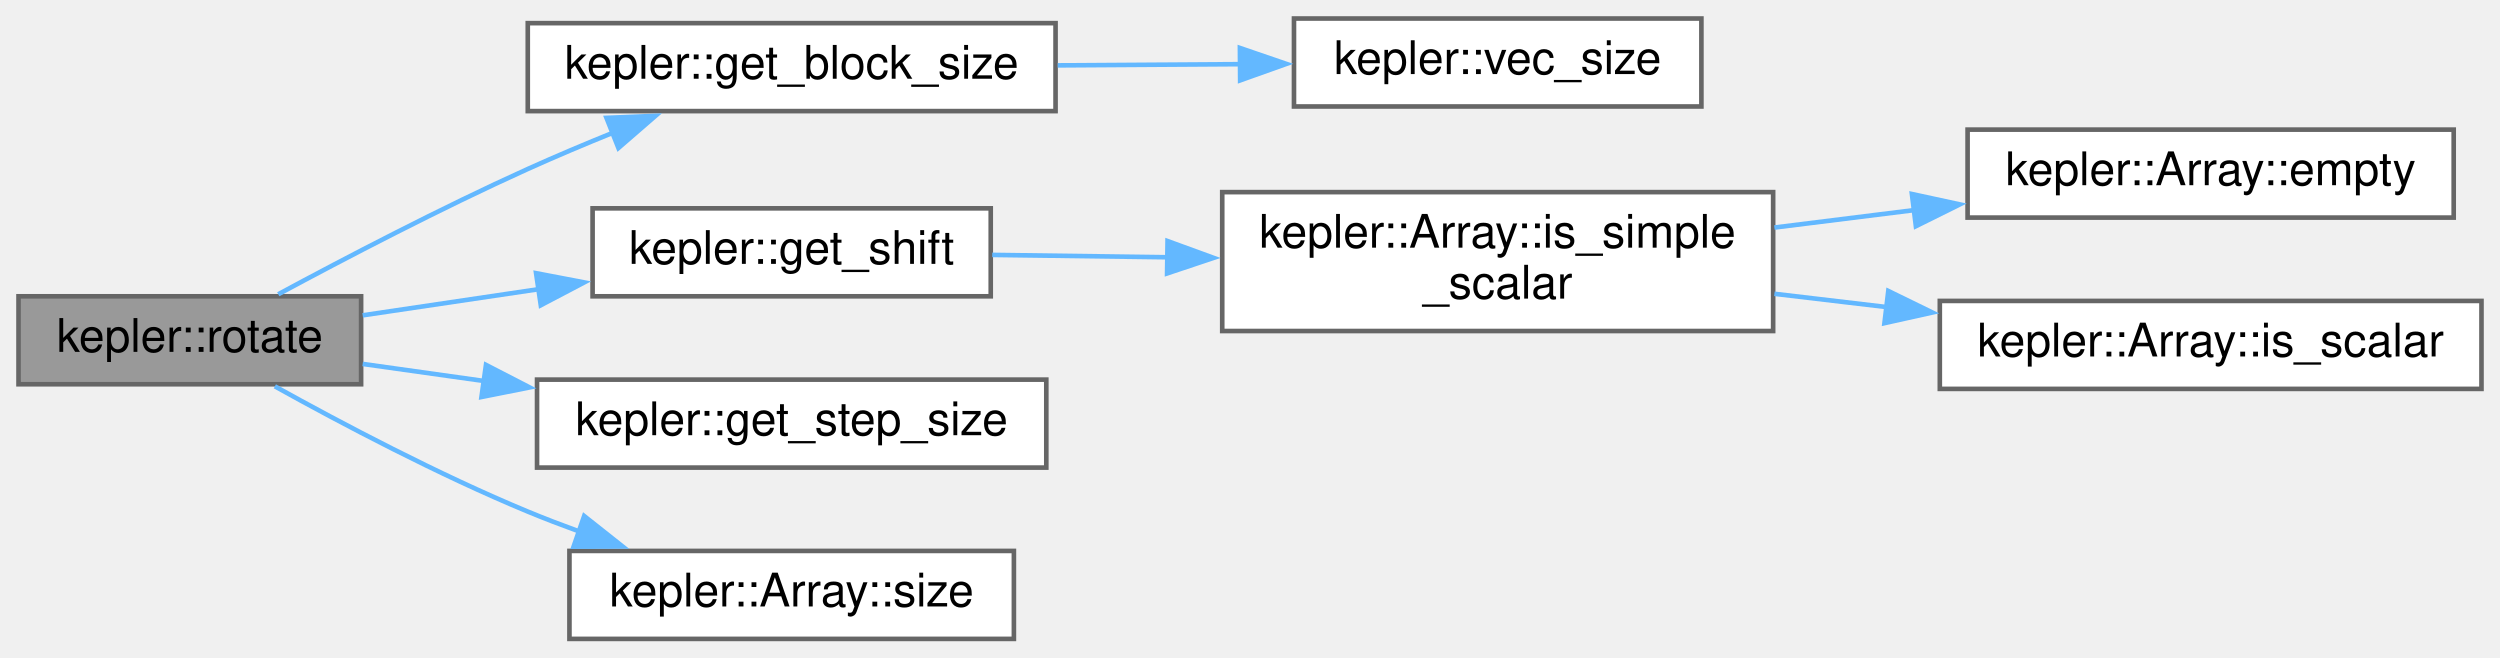
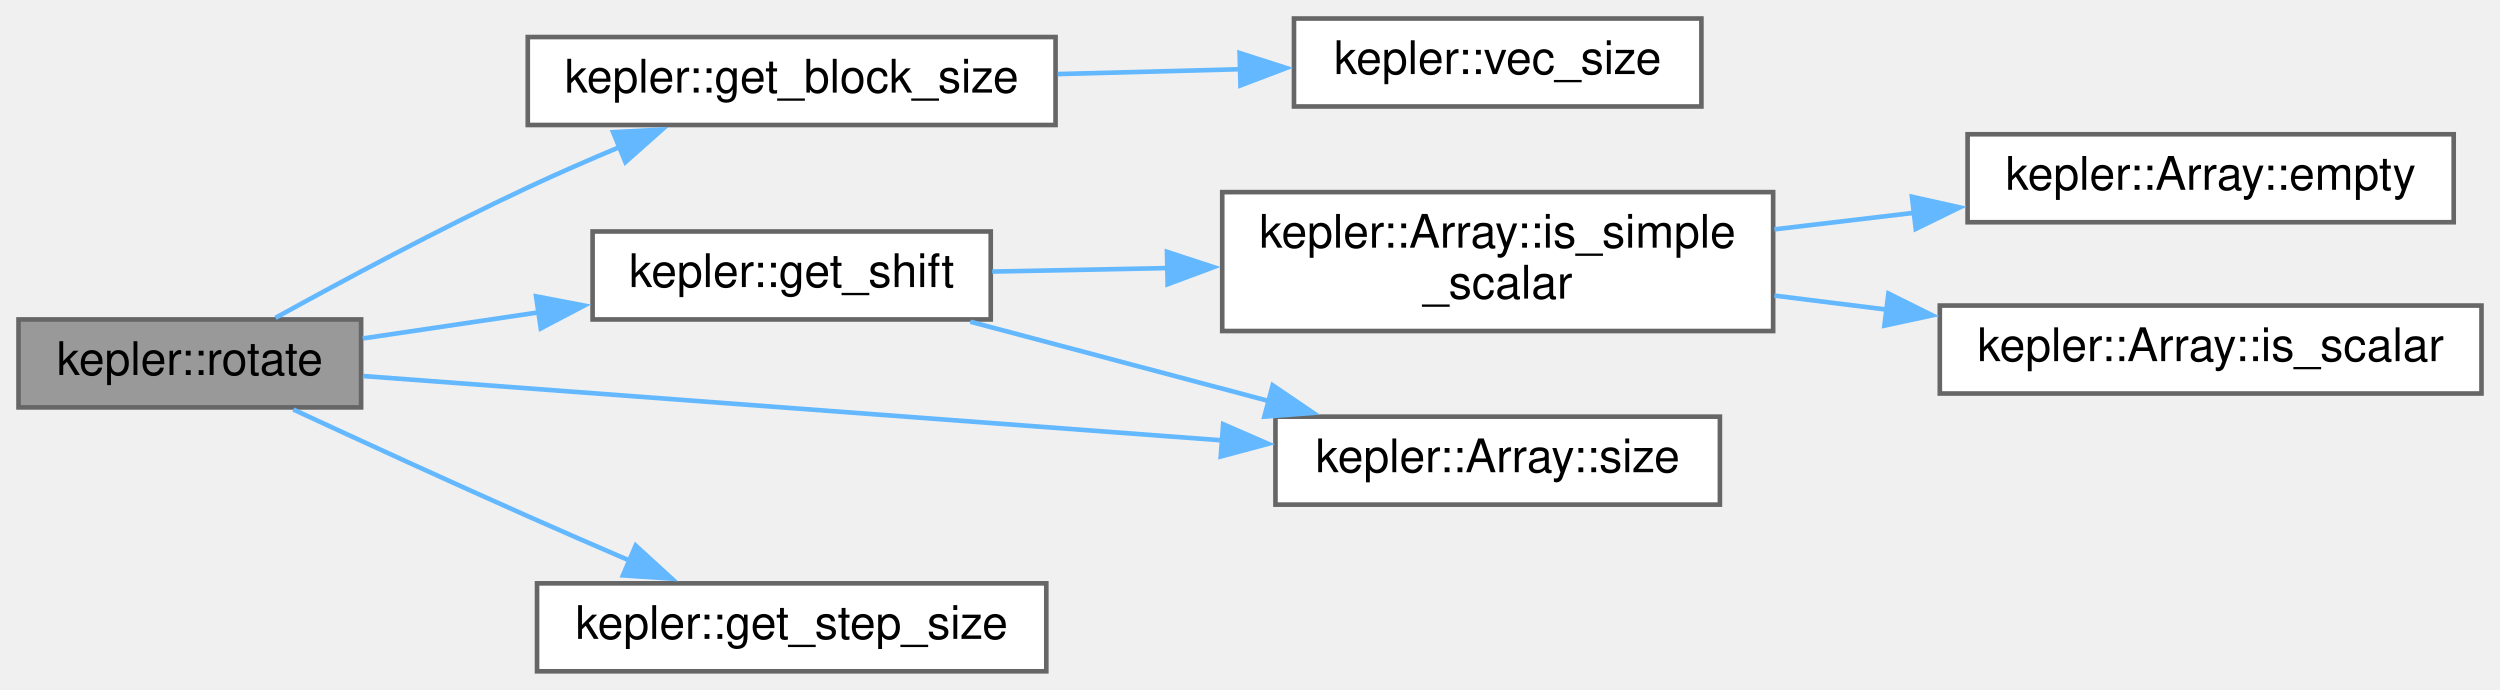
- <svg xmlns="http://www.w3.org/2000/svg" xmlns:xlink="http://www.w3.org/1999/xlink" width="540pt" height="142pt" viewBox="0.00 0.00 540.00 142.00">
-   <g id="graph0" class="graph" transform="scale(1 1) rotate(0) translate(4 138)">
+ <svg xmlns="http://www.w3.org/2000/svg" xmlns:xlink="http://www.w3.org/1999/xlink" width="540pt" height="149pt" viewBox="0.00 0.00 540.00 149.00">
+   <g id="graph0" class="graph" transform="scale(1 1) rotate(0) translate(4 145)">
    <g id="node1" class="node">
      <g id="a_node1">
        <a xlink:title=" ">
-           <polygon fill="#999999" stroke="#666666" points="74,-74 0,-74 0,-55 74,-55 74,-74" />
-           <text text-anchor="middle" x="37" y="-62" font-family="Helvetica,sans-Serif" font-size="10.00">kepler::rotate</text>
+           <polygon fill="#999999" stroke="#666666" points="74,-76 0,-76 0,-57 74,-57 74,-76" />
+           <text text-anchor="middle" x="37" y="-64" font-family="Helvetica,sans-Serif" font-size="10.00">kepler::rotate</text>
        </a>
      </g>
    </g>
    <g id="node2" class="node">
      <g id="a_node2">
-         <a xlink:href="namespacekepler.html#ad171f0351cbb21e92ca7ea0cc0bbd317" target="_top" xlink:title=" ">
-           <polygon fill="white" stroke="#666666" points="224,-133 110,-133 110,-114 224,-114 224,-133" />
-           <text text-anchor="middle" x="167" y="-121" font-family="Helvetica,sans-Serif" font-size="10.00">kepler::get_block_size</text>
+         <a xlink:href="namespacekepler.html#a56130004ed10dae55c0a8695f9d8ab37" target="_top" xlink:title=" ">
+           <polygon fill="white" stroke="#666666" points="224,-137 110,-137 110,-118 224,-118 224,-137" />
+           <text text-anchor="middle" x="167" y="-125" font-family="Helvetica,sans-Serif" font-size="10.00">kepler::get_block_size</text>
        </a>
      </g>
    </g>
    <g id="edge1" class="edge">
-       <path fill="none" stroke="#63b8ff" d="M56.1,-74.44C70.51,-82.2 91.3,-93.05 110,-101.5 115.98,-104.2 122.39,-106.9 128.66,-109.44" />
-       <polygon fill="#63b8ff" stroke="#63b8ff" points="127,-112.54 137.59,-112.97 129.58,-106.03 127,-112.54" />
+       <path fill="none" stroke="#63b8ff" d="M55.51,-76.35C69.95,-84.32 91.05,-95.63 110,-104.5 116.43,-107.51 123.38,-110.54 130.11,-113.36" />
+       <polygon fill="#63b8ff" stroke="#63b8ff" points="128.43,-116.45 139.01,-117.01 131.09,-109.98 128.43,-116.45" />
    </g>
    <g id="node4" class="node">
      <g id="a_node4">
-         <a xlink:href="namespacekepler.html#a39278d07695647da0a30c3b209c7a4d7" target="_top" xlink:title=" ">
-           <polygon fill="white" stroke="#666666" points="210,-93 124,-93 124,-74 210,-74 210,-93" />
-           <text text-anchor="middle" x="167" y="-81" font-family="Helvetica,sans-Serif" font-size="10.00">kepler::get_shift</text>
+         <a xlink:href="namespacekepler.html#a172b41eba4b6d1c9af75f4d5a853d35f" target="_top" xlink:title=" ">
+           <polygon fill="white" stroke="#666666" points="210,-95 124,-95 124,-76 210,-76 210,-95" />
+           <text text-anchor="middle" x="167" y="-83" font-family="Helvetica,sans-Serif" font-size="10.00">kepler::get_shift</text>
        </a>
      </g>
    </g>
    <g id="edge3" class="edge">
-       <path fill="none" stroke="#63b8ff" d="M74.34,-69.89C86.23,-71.66 99.7,-73.66 112.58,-75.57" />
-       <polygon fill="#63b8ff" stroke="#63b8ff" points="111.79,-78.99 122.19,-77 112.81,-72.07 111.79,-78.99" />
+       <path fill="none" stroke="#63b8ff" d="M74.34,-71.89C86.23,-73.66 99.7,-75.66 112.58,-77.57" />
+       <polygon fill="#63b8ff" stroke="#63b8ff" points="111.79,-80.99 122.19,-79 112.81,-74.07 111.79,-80.99" />
    </g>
    <g id="node8" class="node">
      <g id="a_node8">
-         <a xlink:href="namespacekepler.html#a381bfabdccfab574253acbb27e3d8df2" target="_top" xlink:title=" ">
-           <polygon fill="white" stroke="#666666" points="222,-56 112,-56 112,-37 222,-37 222,-56" />
-           <text text-anchor="middle" x="167" y="-44" font-family="Helvetica,sans-Serif" font-size="10.00">kepler::get_step_size</text>
+         <a xlink:href="structkepler_1_1_array.html#a98194b5409eace27b9eae7dcac74e350" target="_top" xlink:title=" ">
+           <polygon fill="white" stroke="#666666" points="367.5,-55 271.5,-55 271.5,-36 367.5,-36 367.5,-55" />
+           <text text-anchor="middle" x="319.5" y="-43" font-family="Helvetica,sans-Serif" font-size="10.00">kepler::Array::size</text>
        </a>
      </g>
    </g>
-     <g id="edge7" class="edge">
-       <path fill="none" stroke="#63b8ff" d="M74.34,-59.39C82.55,-58.24 91.51,-56.97 100.51,-55.71" />
-       <polygon fill="#63b8ff" stroke="#63b8ff" points="100.97,-59.18 110.39,-54.32 100,-52.25 100.97,-59.18" />
+     <g id="edge9" class="edge">
+       <path fill="none" stroke="#63b8ff" d="M74.38,-63.78C121.53,-60.25 204.32,-54.05 260.26,-49.86" />
+       <polygon fill="#63b8ff" stroke="#63b8ff" points="260.2,-53.37 269.92,-49.14 259.68,-46.39 260.2,-53.37" />
    </g>
    <g id="node9" class="node">
      <g id="a_node9">
-         <a xlink:href="structkepler_1_1_array.html#a98194b5409eace27b9eae7dcac74e350" target="_top" xlink:title=" ">
-           <polygon fill="white" stroke="#666666" points="215,-19 119,-19 119,0 215,0 215,-19" />
-           <text text-anchor="middle" x="167" y="-7" font-family="Helvetica,sans-Serif" font-size="10.00">kepler::Array::size</text>
+         <a xlink:href="namespacekepler.html#a8cec7c445b114ae66fe0c31d6746e7fb" target="_top" xlink:title=" ">
+           <polygon fill="white" stroke="#666666" points="222,-19 112,-19 112,0 222,0 222,-19" />
+           <text text-anchor="middle" x="167" y="-7" font-family="Helvetica,sans-Serif" font-size="10.00">kepler::get_step_size</text>
        </a>
      </g>
    </g>
    <g id="edge8" class="edge">
-       <path fill="none" stroke="#63b8ff" d="M55.37,-54.55C69.72,-46.58 90.78,-35.46 110,-27.5 113.6,-26.01 117.37,-24.56 121.18,-23.18" />
-       <polygon fill="#63b8ff" stroke="#63b8ff" points="122.18,-26.54 130.49,-19.96 119.89,-19.92 122.18,-26.54" />
+       <path fill="none" stroke="#63b8ff" d="M59.36,-56.54C73.65,-49.92 92.9,-41.08 110,-33.5 117.15,-30.33 124.83,-26.99 132.15,-23.84" />
+       <polygon fill="#63b8ff" stroke="#63b8ff" points="133.3,-27.16 141.12,-20.01 130.55,-20.72 133.3,-27.16" />
    </g>
    <g id="node3" class="node">
      <g id="a_node3">
-         <a xlink:href="namespacekepler.html#a7f5815983171b78737f0e166e9d89fba" target="_top" xlink:title=" ">
-           <polygon fill="white" stroke="#666666" points="363.5,-134 275.5,-134 275.5,-115 363.5,-115 363.5,-134" />
-           <text text-anchor="middle" x="319.5" y="-122" font-family="Helvetica,sans-Serif" font-size="10.00">kepler::vec_size</text>
+         <a xlink:href="namespacekepler.html#aec3e7febe28a0cbe1f4ddefd7fd6349c" target="_top" xlink:title=" ">
+           <polygon fill="white" stroke="#666666" points="363.5,-141 275.5,-141 275.5,-122 363.5,-122 363.5,-141" />
+           <text text-anchor="middle" x="319.5" y="-129" font-family="Helvetica,sans-Serif" font-size="10.00">kepler::vec_size</text>
        </a>
      </g>
    </g>
    <g id="edge2" class="edge">
-       <path fill="none" stroke="#63b8ff" d="M224.47,-123.88C237.37,-123.96 251.05,-124.05 263.88,-124.14" />
-       <polygon fill="#63b8ff" stroke="#63b8ff" points="263.82,-127.64 273.85,-124.2 263.87,-120.64 263.82,-127.64" />
+       <path fill="none" stroke="#63b8ff" d="M224.47,-129C237.37,-129.34 251.05,-129.71 263.88,-130.05" />
+       <polygon fill="#63b8ff" stroke="#63b8ff" points="263.76,-133.55 273.85,-130.31 263.94,-126.55 263.76,-133.55" />
    </g>
    <g id="node5" class="node">
      <g id="a_node5">
        <a xlink:href="structkepler_1_1_array.html#a31e9d1137447bf3402d6278c41569f5e" target="_top" xlink:title=" ">
-           <polygon fill="white" stroke="#666666" points="379,-96.5 260,-96.5 260,-66.5 379,-66.5 379,-96.5" />
-           <text text-anchor="start" x="268" y="-84.5" font-family="Helvetica,sans-Serif" font-size="10.00">kepler::Array::is_simple</text>
-           <text text-anchor="middle" x="319.5" y="-73.5" font-family="Helvetica,sans-Serif" font-size="10.00">_scalar</text>
+           <polygon fill="white" stroke="#666666" points="379,-103.5 260,-103.5 260,-73.5 379,-73.5 379,-103.5" />
+           <text text-anchor="start" x="268" y="-91.5" font-family="Helvetica,sans-Serif" font-size="10.00">kepler::Array::is_simple</text>
+           <text text-anchor="middle" x="319.5" y="-80.5" font-family="Helvetica,sans-Serif" font-size="10.00">_scalar</text>
        </a>
      </g>
    </g>
    <g id="edge4" class="edge">
-       <path fill="none" stroke="#63b8ff" d="M210.32,-82.94C222.16,-82.78 235.35,-82.61 248.33,-82.43" />
-       <polygon fill="#63b8ff" stroke="#63b8ff" points="248.19,-85.93 258.14,-82.3 248.09,-78.94 248.19,-85.93" />
+       <path fill="none" stroke="#63b8ff" d="M210.32,-86.34C222.16,-86.58 235.35,-86.84 248.33,-87.1" />
+       <polygon fill="#63b8ff" stroke="#63b8ff" points="248.07,-90.6 258.14,-87.3 248.21,-83.6 248.07,-90.6" />
+     </g>
+     <g id="edge7" class="edge">
+       <path fill="none" stroke="#63b8ff" d="M205.59,-75.51C225.15,-70.31 249.28,-63.9 270.2,-58.34" />
+       <polygon fill="#63b8ff" stroke="#63b8ff" points="270.9,-61.77 279.67,-55.82 269.1,-55.01 270.9,-61.77" />
    </g>
    <g id="node6" class="node">
      <g id="a_node6">
        <a xlink:href="structkepler_1_1_array.html#a9d4e4ca37cd263142d76ca0a56346991" target="_top" xlink:title=" ">
-           <polygon fill="white" stroke="#666666" points="526,-110 421,-110 421,-91 526,-91 526,-110" />
-           <text text-anchor="middle" x="473.5" y="-98" font-family="Helvetica,sans-Serif" font-size="10.00">kepler::Array::empty</text>
+           <polygon fill="white" stroke="#666666" points="526,-116 421,-116 421,-97 526,-97 526,-116" />
+           <text text-anchor="middle" x="473.5" y="-104" font-family="Helvetica,sans-Serif" font-size="10.00">kepler::Array::empty</text>
        </a>
      </g>
    </g>
    <g id="edge5" class="edge">
-       <path fill="none" stroke="#63b8ff" d="M379.27,-88.85C389.22,-90.09 399.59,-91.39 409.65,-92.64" />
-       <polygon fill="#63b8ff" stroke="#63b8ff" points="408.97,-96.09 419.32,-93.85 409.83,-89.14 408.97,-96.09" />
+       <path fill="none" stroke="#63b8ff" d="M379.27,-95.46C389.22,-96.64 399.59,-97.87 409.65,-99.06" />
+       <polygon fill="#63b8ff" stroke="#63b8ff" points="408.98,-102.5 419.32,-100.2 409.8,-95.55 408.98,-102.5" />
    </g>
    <g id="node7" class="node">
      <g id="a_node7">
        <a xlink:href="structkepler_1_1_array.html#ae82484749f93ec527be3eff64ddf3d37" target="_top" xlink:title=" ">
-           <polygon fill="white" stroke="#666666" points="532,-73 415,-73 415,-54 532,-54 532,-73" />
-           <text text-anchor="middle" x="473.5" y="-61" font-family="Helvetica,sans-Serif" font-size="10.00">kepler::Array::is_scalar</text>
+           <polygon fill="white" stroke="#666666" points="532,-79 415,-79 415,-60 532,-60 532,-79" />
+           <text text-anchor="middle" x="473.5" y="-67" font-family="Helvetica,sans-Serif" font-size="10.00">kepler::Array::is_scalar</text>
        </a>
      </g>
    </g>
    <g id="edge6" class="edge">
-       <path fill="none" stroke="#63b8ff" d="M379.27,-74.54C387.22,-73.6 395.43,-72.63 403.54,-71.67" />
-       <polygon fill="#63b8ff" stroke="#63b8ff" points="403.87,-75.15 413.39,-70.5 403.04,-68.2 403.87,-75.15" />
+       <path fill="none" stroke="#63b8ff" d="M379.27,-81.15C387.22,-80.16 395.43,-79.13 403.54,-78.12" />
+       <polygon fill="#63b8ff" stroke="#63b8ff" points="403.9,-81.6 413.39,-76.89 403.03,-74.66 403.9,-81.6" />
    </g>
  </g>
</svg>
